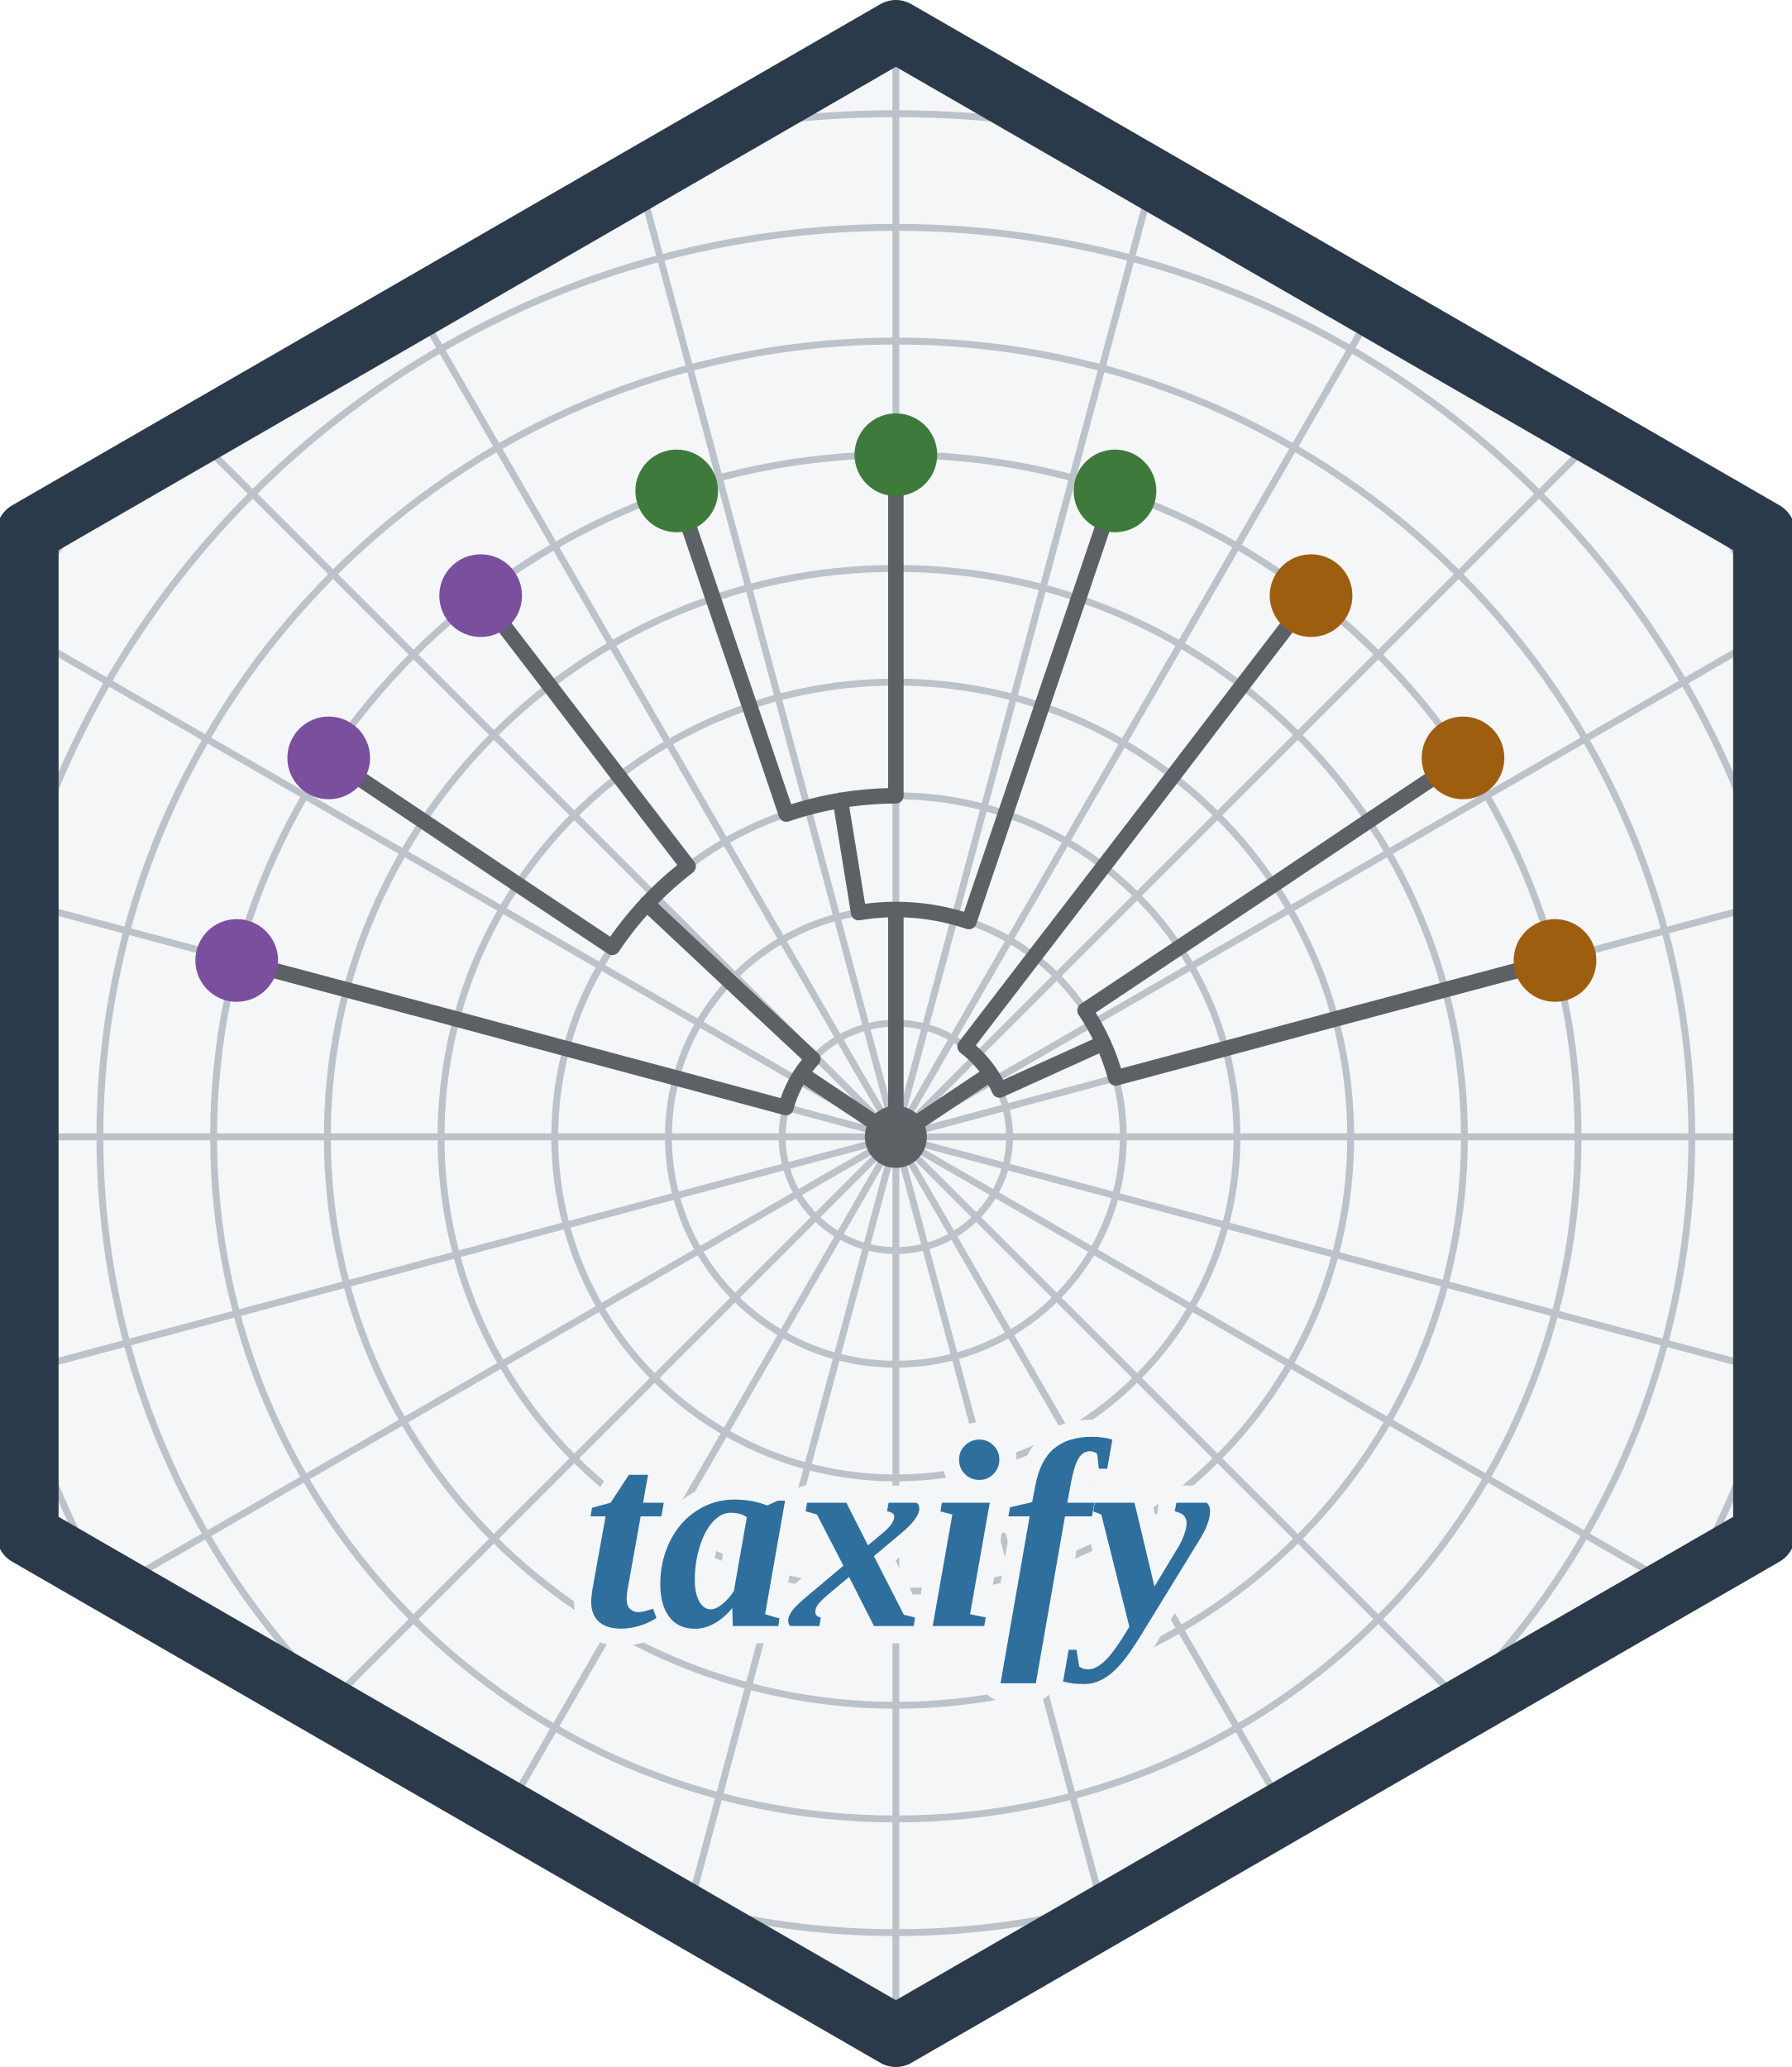
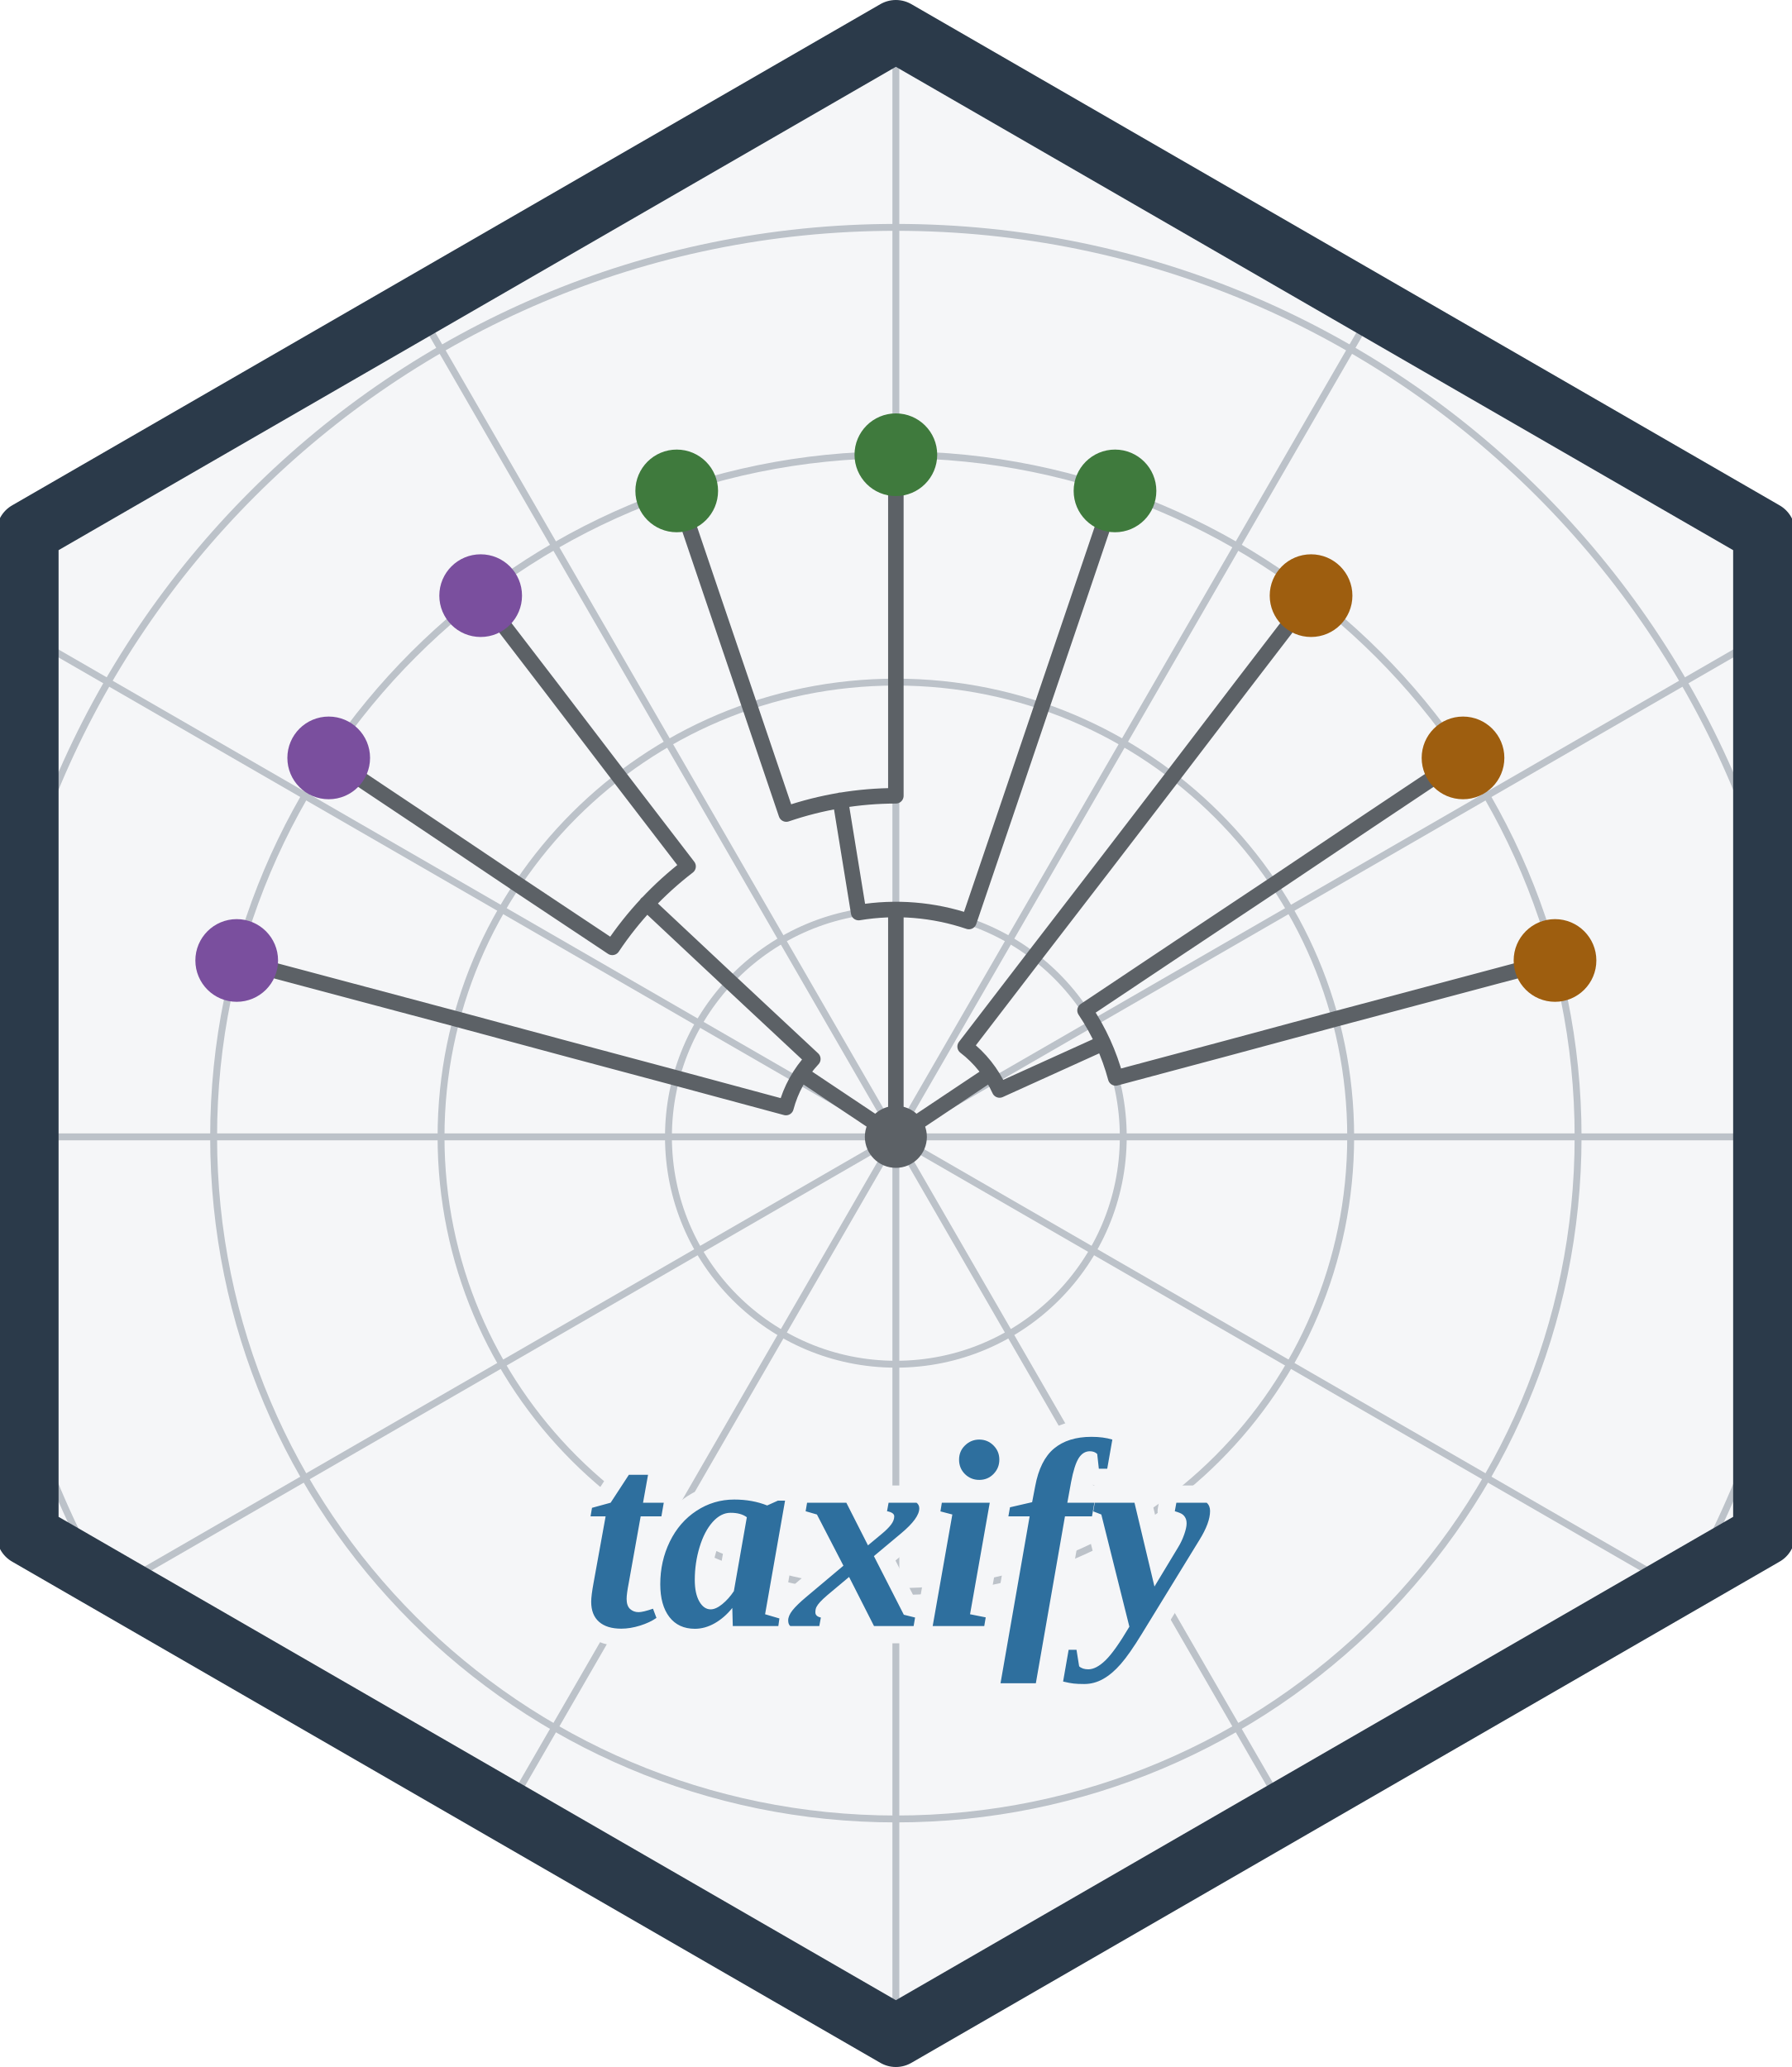
<svg xmlns="http://www.w3.org/2000/svg" viewBox="0 0 520 600" width="520" height="600" role="img" aria-label="taxify logo">
  <style>
.grat { fill: none; stroke: #BCC2C9; stroke-width: 2; }
.branch { fill: none; stroke: #5C6166; stroke-width: 4.5; stroke-linecap: round; }
.still { display: none; }
@media (prefers-reduced-motion: reduce) {
  .moving { display: none; }
  .still { display: inline; } }
</style>
  <defs>
    <clipPath id="inner">
      <polygon points="260.0,12.0 10.6,156.0 10.6,444.0 260.0,588.0 509.4,444.0 509.4,156.0" />
    </clipPath>
  </defs>
  <polygon points="260.0,12.0 10.6,156.0 10.6,444.0 260.0,588.0 509.4,444.0 509.4,156.0" fill="#F5F6F8" />
  <g clip-path="url(#inner)">
-     <path class="grat" d="M227.0,330.0a33,33 0 1 0 66,0a33,33 0 1 0 -66,0M194.0,330.0a66,66 0 1 0 132,0a66,66 0 1 0 -132,0M161.0,330.0a99,99 0 1 0 198,0a99,99 0 1 0 -198,0M128.0,330.0a132,132 0 1 0 264,0a132,132 0 1 0 -264,0M95.0,330.0a165,165 0 1 0 330,0a165,165 0 1 0 -330,0M62.0,330.0a198,198 0 1 0 396,0a198,198 0 1 0 -396,0M29.0,330.0a231,231 0 1 0 462,0a231,231 0 1 0 -462,0M-4.0,330.0a264,264 0 1 0 528,0a264,264 0 1 0 -528,0M-37.0,330.0a297,297 0 1 0 594,0a297,297 0 1 0 -594,0" />
+     <path class="grat" d="M194.0,330.0a66,66 0 1 0 132,0a66,66 0 1 0 -132,0M128.0,330.0a132,132 0 1 0 264,0a132,132 0 1 0 -264,0M62.0,330.0a198,198 0 1 0 396,0a198,198 0 1 0 -396,0M-4.0,330.0a264,264 0 1 0 528,0a264,264 0 1 0 -528,0M-70.0,330.0a330,330 0 1 0 660,0a330,330 0 1 0 -660,0" />
    <g class="grat moving">
-       <path d="M260.0,330.0L780.0,330.0M260.0,330.0L762.3,195.4M260.0,330.0L710.3,70.0M260.0,330.0L627.7,-37.7M260.0,330.0L520.0,-120.3M260.0,330.0L394.6,-172.3M260.0,330.0L260.0,-190.0M260.0,330.0L125.4,-172.3M260.0,330.0L0.0,-120.3M260.0,330.0L-107.7,-37.7M260.0,330.0L-190.3,70.0M260.0,330.0L-242.3,195.4M260.0,330.0L-260.0,330.0M260.0,330.0L-242.3,464.6M260.0,330.0L-190.3,590.0M260.0,330.0L-107.7,697.7M260.0,330.0L-0.0,780.3M260.0,330.0L125.4,832.3M260.0,330.0L260.0,850.0M260.0,330.0L394.6,832.3M260.0,330.0L520.0,780.3M260.0,330.0L627.7,697.7M260.0,330.0L710.3,590.0M260.0,330.0L762.3,464.6" />
-       <animateTransform attributeName="transform" type="rotate" from="0 260.0 330.0" to="-15 260.0 330.0" dur="6s" repeatCount="indefinite" />
+       <path d="M260.0,330.0L780.0,330.0M260.0,330.0L710.3,70.0M260.0,330.0L520.0,-120.3M260.0,330.0L260.0,-190.0M260.0,330.0L0.0,-120.3M260.0,330.0L-190.3,70.0M260.0,330.0L-260.0,330.0M260.0,330.0L-190.3,590.0M260.0,330.0L-0.0,780.3M260.0,330.0L260.0,850.0M260.0,330.0L520.0,780.3M260.0,330.0L710.3,590.0" />
+       <animateTransform attributeName="transform" type="rotate" from="0 260.0 330.0" to="-30 260.0 330.0" dur="12s" repeatCount="indefinite" />
    </g>
-     <path class="grat still" d="M260.0,330.0L780.0,330.0M260.0,330.0L762.3,195.4M260.0,330.0L710.3,70.0M260.0,330.0L627.7,-37.7M260.0,330.0L520.0,-120.3M260.0,330.0L394.6,-172.3M260.0,330.0L260.0,-190.0M260.0,330.0L125.4,-172.3M260.0,330.0L0.0,-120.3M260.0,330.0L-107.7,-37.7M260.0,330.0L-190.3,70.0M260.0,330.0L-242.3,195.4M260.0,330.0L-260.0,330.0M260.0,330.0L-242.3,464.6M260.0,330.0L-190.3,590.0M260.0,330.0L-107.7,697.7M260.0,330.0L-0.0,780.3M260.0,330.0L125.4,832.3M260.0,330.0L260.0,850.0M260.0,330.0L394.6,832.3M260.0,330.0L520.0,780.3M260.0,330.0L627.7,697.7M260.0,330.0L710.3,590.0M260.0,330.0L762.3,464.6" />
+     <path class="grat still" d="M260.0,330.0L780.0,330.0M260.0,330.0L710.3,70.0M260.0,330.0L520.0,-120.3M260.0,330.0L260.0,-190.0M260.0,330.0L0.0,-120.3M260.0,330.0L-190.3,70.0M260.0,330.0L-260.0,330.0M260.0,330.0L-190.3,590.0M260.0,330.0L-0.0,780.3M260.0,330.0L260.0,850.0M260.0,330.0L520.0,780.3M260.0,330.0L710.3,590.0" />
    <path class="branch" d="M260.0,330.0L232.6,311.7M260.0,330.0L260.0,297.0M260.0,330.0L287.4,311.7M228.1,321.5L196.2,312.9M235.9,307.4L211.8,284.9M260.0,297.0L260.0,264.0M280.1,303.8L300.2,277.6M290.1,316.4L320.1,302.8M228.1,321.5A33,33 0 0 1 235.9,307.4M280.1,303.8A33,33 0 0 1 290.1,316.4M196.2,312.9L164.4,304.4M211.8,284.9L187.7,262.3M249.2,264.9L243.9,232.3M281.2,267.5L291.8,236.3M300.2,277.6L320.3,251.5M314.9,293.3L342.3,275.0M323.8,312.9L355.6,304.4M249.2,264.9A66,66 0 0 1 281.2,267.5M314.9,293.3A66,66 0 0 1 323.8,312.9M164.4,304.4L132.5,295.8M177.7,275.0L150.2,256.7M199.7,251.5L179.6,225.3M228.2,236.3L217.6,205.0M260.0,231.0L260.0,198.0M291.8,236.3L302.4,205.0M320.3,251.5L340.4,225.3M342.3,275.0L369.8,256.7M355.6,304.4L387.5,295.8M177.7,275.0A99,99 0 0 1 199.7,251.5M228.2,236.3A99,99 0 0 1 260.0,231.0M132.5,295.8L100.6,287.3M150.2,256.7L122.8,238.3M179.6,225.3L159.6,199.1M217.6,205.0L207.0,173.8M260.0,198.0L260.0,165.0M302.4,205.0L313.0,173.8M340.4,225.3L360.4,199.1M369.8,256.7L397.2,238.3M387.5,295.8L419.4,287.3M100.6,287.3L68.7,278.8M122.8,238.3L95.4,220.0M159.6,199.1L139.5,172.9M207.0,173.8L196.4,142.5M260.0,165.0L260.0,132.0M313.0,173.8L323.6,142.5M360.4,199.1L380.5,172.9M397.2,238.3L424.6,220.0M419.4,287.3L451.3,278.8" />
    <circle cx="260.0" cy="330.0" r="9" fill="#5C6166" />
    <g class="moving">
      <circle cx="68.7" cy="278.8" r="12" fill="#7A4F9E">
-         <animate attributeName="r" values="12;14.4;12" dur="3s" begin="-1.85s" repeatCount="indefinite" calcMode="spline" keyTimes="0;0.5;1" keySplines="0.45 0 0.55 1;0.45 0 0.55 1" />
+         <animate attributeName="r" values="12;13.44;12" dur="4s" begin="-2.47s" repeatCount="indefinite" calcMode="spline" keyTimes="0;0.5;1" keySplines="0.45 0 0.55 1;0.45 0 0.55 1" />
      </circle>
      <circle cx="95.4" cy="220.0" r="12" fill="#7A4F9E">
-         <animate attributeName="r" values="12;14.4;12" dur="3s" begin="-0.71s" repeatCount="indefinite" calcMode="spline" keyTimes="0;0.5;1" keySplines="0.45 0 0.55 1;0.45 0 0.55 1" />
+         <animate attributeName="r" values="12;13.44;12" dur="4s" begin="-0.94s" repeatCount="indefinite" calcMode="spline" keyTimes="0;0.5;1" keySplines="0.45 0 0.55 1;0.45 0 0.55 1" />
      </circle>
      <circle cx="139.5" cy="172.9" r="12" fill="#7A4F9E">
-         <animate attributeName="r" values="12;14.4;12" dur="3s" begin="-2.56s" repeatCount="indefinite" calcMode="spline" keyTimes="0;0.5;1" keySplines="0.45 0 0.55 1;0.45 0 0.55 1" />
+         <animate attributeName="r" values="12;13.44;12" dur="4s" begin="-3.42s" repeatCount="indefinite" calcMode="spline" keyTimes="0;0.5;1" keySplines="0.45 0 0.55 1;0.45 0 0.55 1" />
      </circle>
      <circle cx="196.4" cy="142.5" r="12" fill="#3F7A3D">
-         <animate attributeName="r" values="12;14.4;12" dur="3s" begin="-1.42s" repeatCount="indefinite" calcMode="spline" keyTimes="0;0.5;1" keySplines="0.45 0 0.55 1;0.45 0 0.55 1" />
+         <animate attributeName="r" values="12;13.44;12" dur="4s" begin="-1.89s" repeatCount="indefinite" calcMode="spline" keyTimes="0;0.5;1" keySplines="0.45 0 0.55 1;0.45 0 0.55 1" />
      </circle>
      <circle cx="260.0" cy="132.0" r="12" fill="#3F7A3D">
-         <animate attributeName="r" values="12;14.4;12" dur="3s" begin="-0.27s" repeatCount="indefinite" calcMode="spline" keyTimes="0;0.5;1" keySplines="0.45 0 0.55 1;0.45 0 0.55 1" />
+         <animate attributeName="r" values="12;13.44;12" dur="4s" begin="-0.36s" repeatCount="indefinite" calcMode="spline" keyTimes="0;0.5;1" keySplines="0.45 0 0.55 1;0.45 0 0.55 1" />
      </circle>
      <circle cx="323.6" cy="142.5" r="12" fill="#3F7A3D">
-         <animate attributeName="r" values="12;14.4;12" dur="3s" begin="-2.12s" repeatCount="indefinite" calcMode="spline" keyTimes="0;0.5;1" keySplines="0.45 0 0.55 1;0.45 0 0.55 1" />
+         <animate attributeName="r" values="12;13.44;12" dur="4s" begin="-2.83s" repeatCount="indefinite" calcMode="spline" keyTimes="0;0.5;1" keySplines="0.45 0 0.55 1;0.45 0 0.55 1" />
      </circle>
      <circle cx="380.5" cy="172.9" r="12" fill="#9E5E0F">
-         <animate attributeName="r" values="12;14.4;12" dur="3s" begin="-0.98s" repeatCount="indefinite" calcMode="spline" keyTimes="0;0.5;1" keySplines="0.45 0 0.55 1;0.45 0 0.55 1" />
+         <animate attributeName="r" values="12;13.44;12" dur="4s" begin="-1.30s" repeatCount="indefinite" calcMode="spline" keyTimes="0;0.5;1" keySplines="0.45 0 0.55 1;0.45 0 0.55 1" />
      </circle>
      <circle cx="424.6" cy="220.0" r="12" fill="#9E5E0F">
-         <animate attributeName="r" values="12;14.4;12" dur="3s" begin="-2.83s" repeatCount="indefinite" calcMode="spline" keyTimes="0;0.5;1" keySplines="0.45 0 0.55 1;0.45 0 0.55 1" />
+         <animate attributeName="r" values="12;13.44;12" dur="4s" begin="-3.78s" repeatCount="indefinite" calcMode="spline" keyTimes="0;0.5;1" keySplines="0.45 0 0.55 1;0.45 0 0.55 1" />
      </circle>
      <circle cx="451.3" cy="278.8" r="12" fill="#9E5E0F">
-         <animate attributeName="r" values="12;14.4;12" dur="3s" begin="-1.69s" repeatCount="indefinite" calcMode="spline" keyTimes="0;0.5;1" keySplines="0.45 0 0.55 1;0.45 0 0.55 1" />
+         <animate attributeName="r" values="12;13.44;12" dur="4s" begin="-2.25s" repeatCount="indefinite" calcMode="spline" keyTimes="0;0.5;1" keySplines="0.45 0 0.55 1;0.45 0 0.55 1" />
      </circle>
    </g>
    <g class="still">
      <circle cx="68.7" cy="278.8" r="12" fill="#7A4F9E" />
      <circle cx="95.4" cy="220.0" r="12" fill="#7A4F9E" />
      <circle cx="139.5" cy="172.9" r="12" fill="#7A4F9E" />
      <circle cx="196.4" cy="142.5" r="12" fill="#3F7A3D" />
      <circle cx="260.0" cy="132.0" r="12" fill="#3F7A3D" />
      <circle cx="323.6" cy="142.5" r="12" fill="#3F7A3D" />
      <circle cx="380.5" cy="172.9" r="12" fill="#9E5E0F" />
      <circle cx="424.6" cy="220.0" r="12" fill="#9E5E0F" />
      <circle cx="451.3" cy="278.8" r="12" fill="#9E5E0F" />
    </g>
    <text x="260.0" y="472" text-anchor="middle" font-family="Georgia, 'Times New Roman', serif" font-style="italic" font-weight="bold" font-size="78" fill="#2E6F9E" stroke="#F5F6F8" stroke-width="10" stroke-linejoin="round" paint-order="stroke">taxify</text>
  </g>
  <polygon points="260.0,9.0 8.0,154.5 8.0,445.5 260.0,591.0 512.0,445.5 512.0,154.5" fill="none" stroke="#2B3A4A" stroke-width="18" stroke-linejoin="round" />
</svg>
